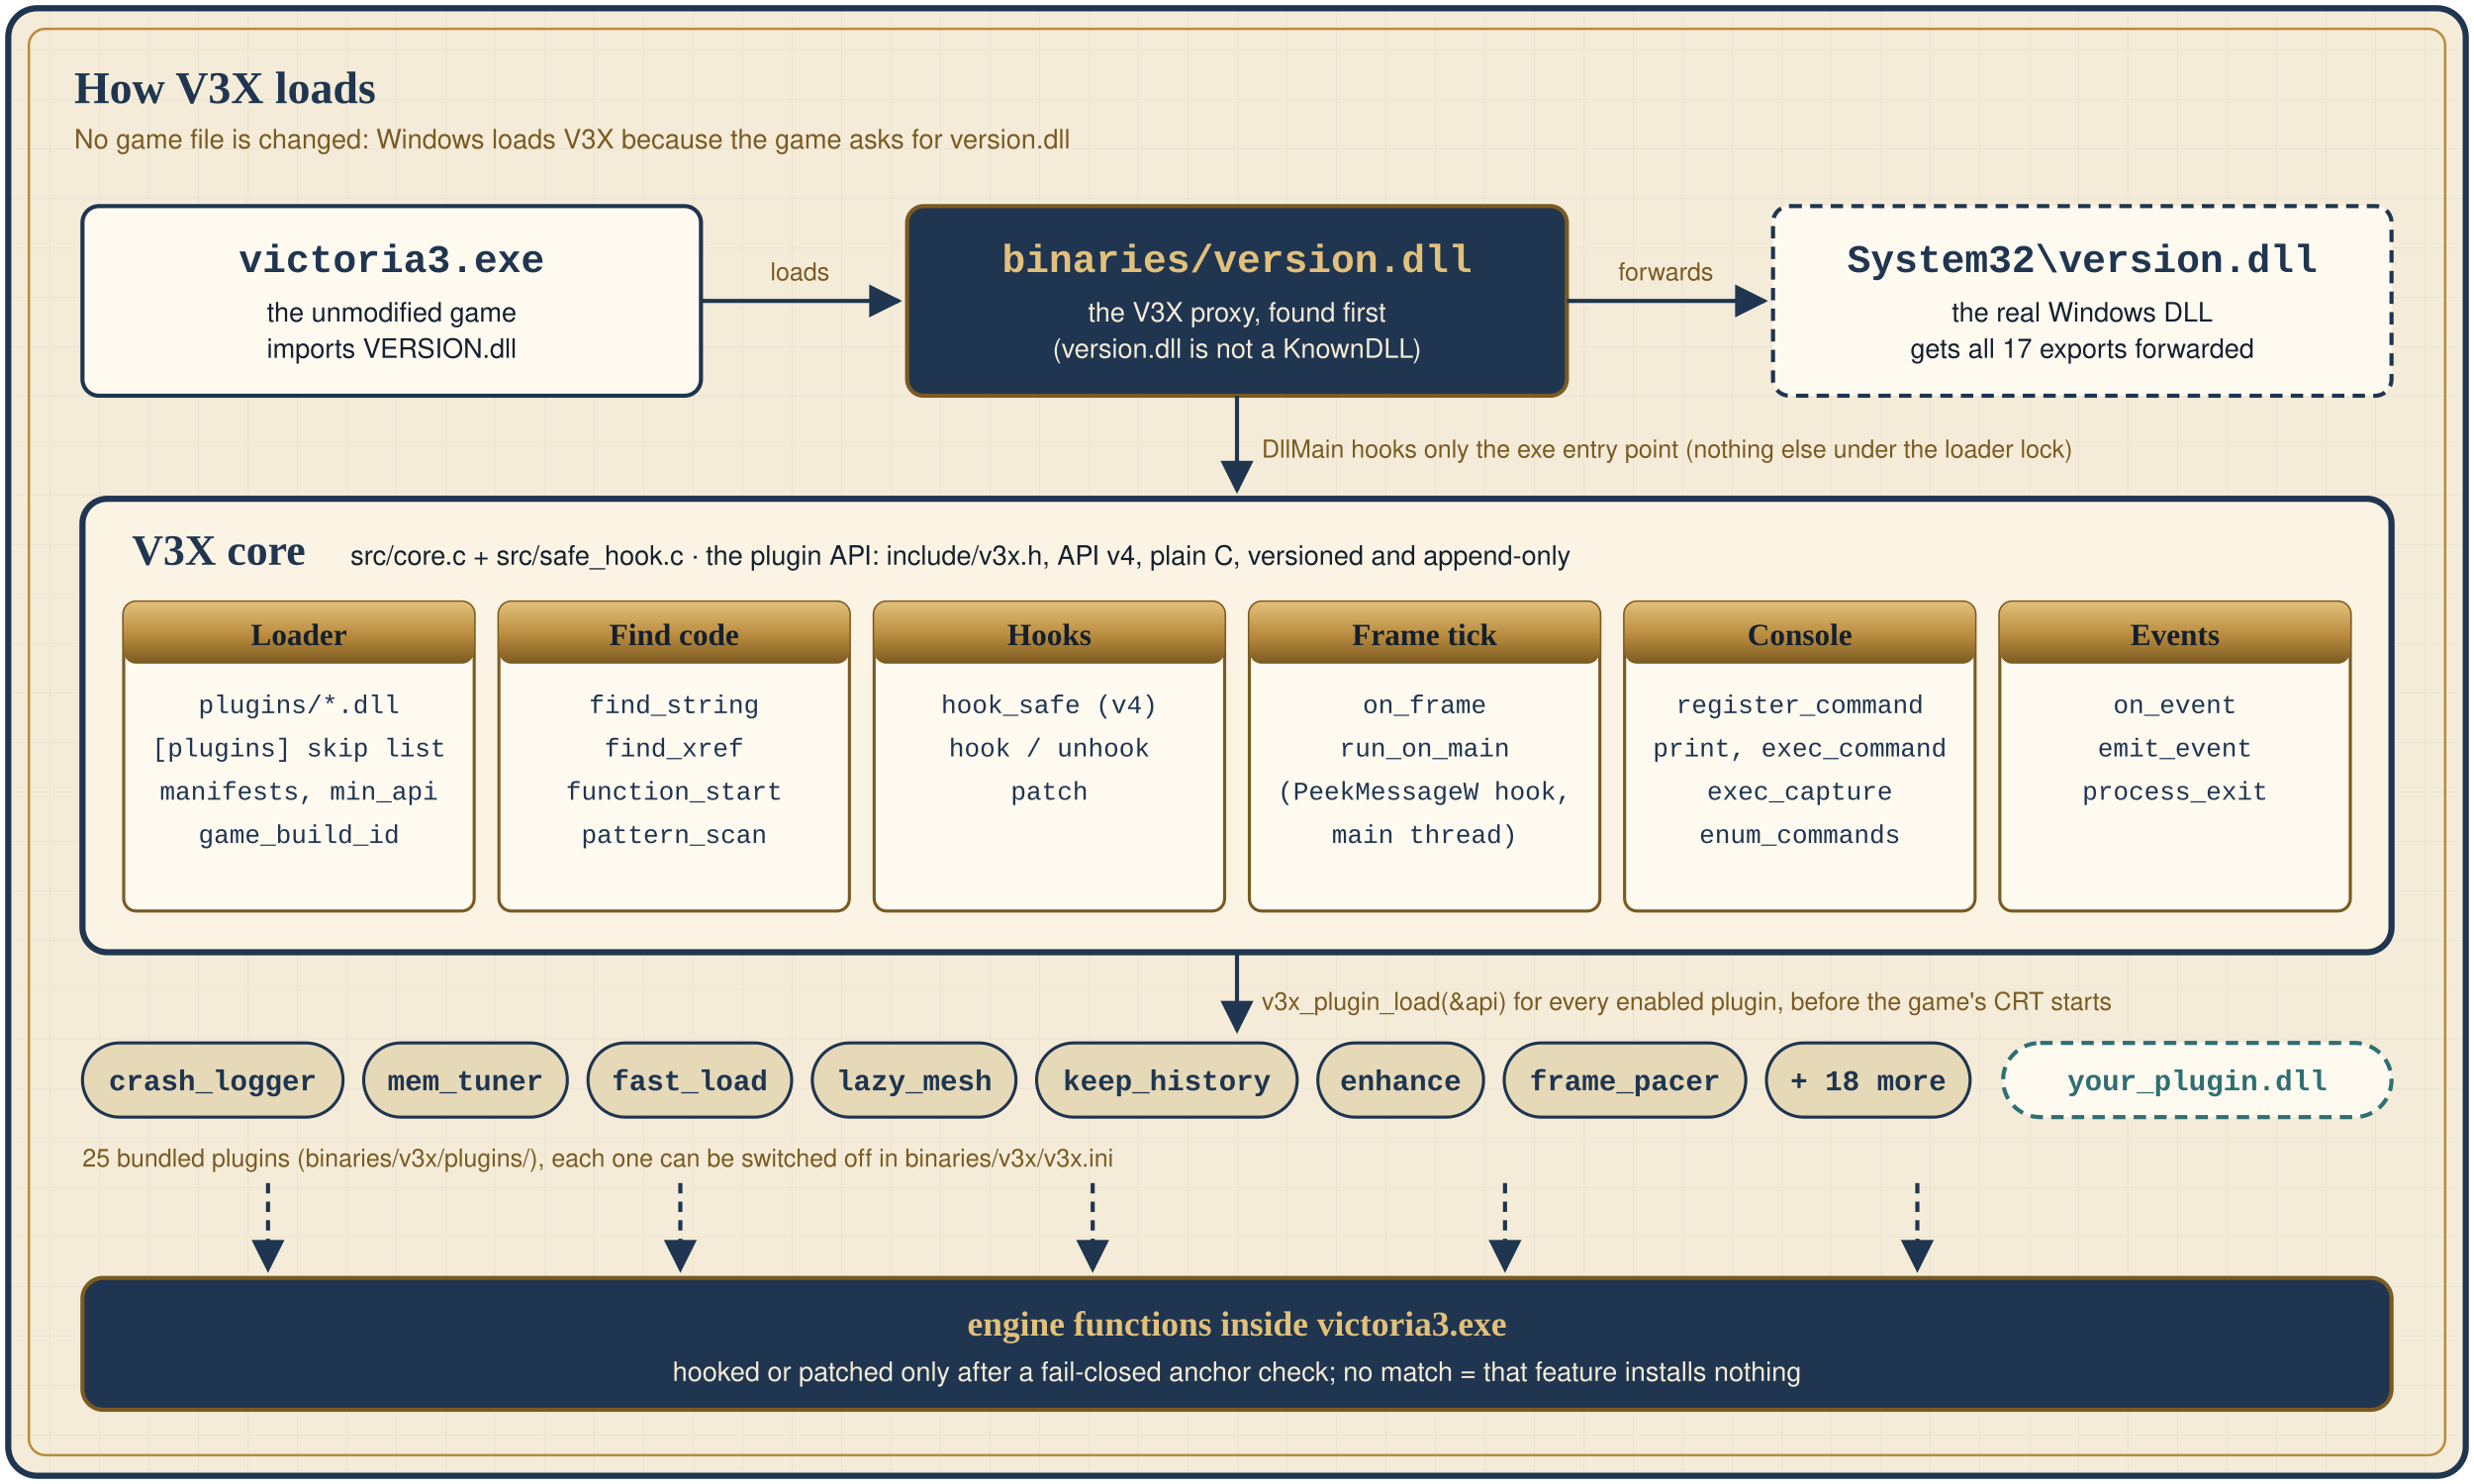
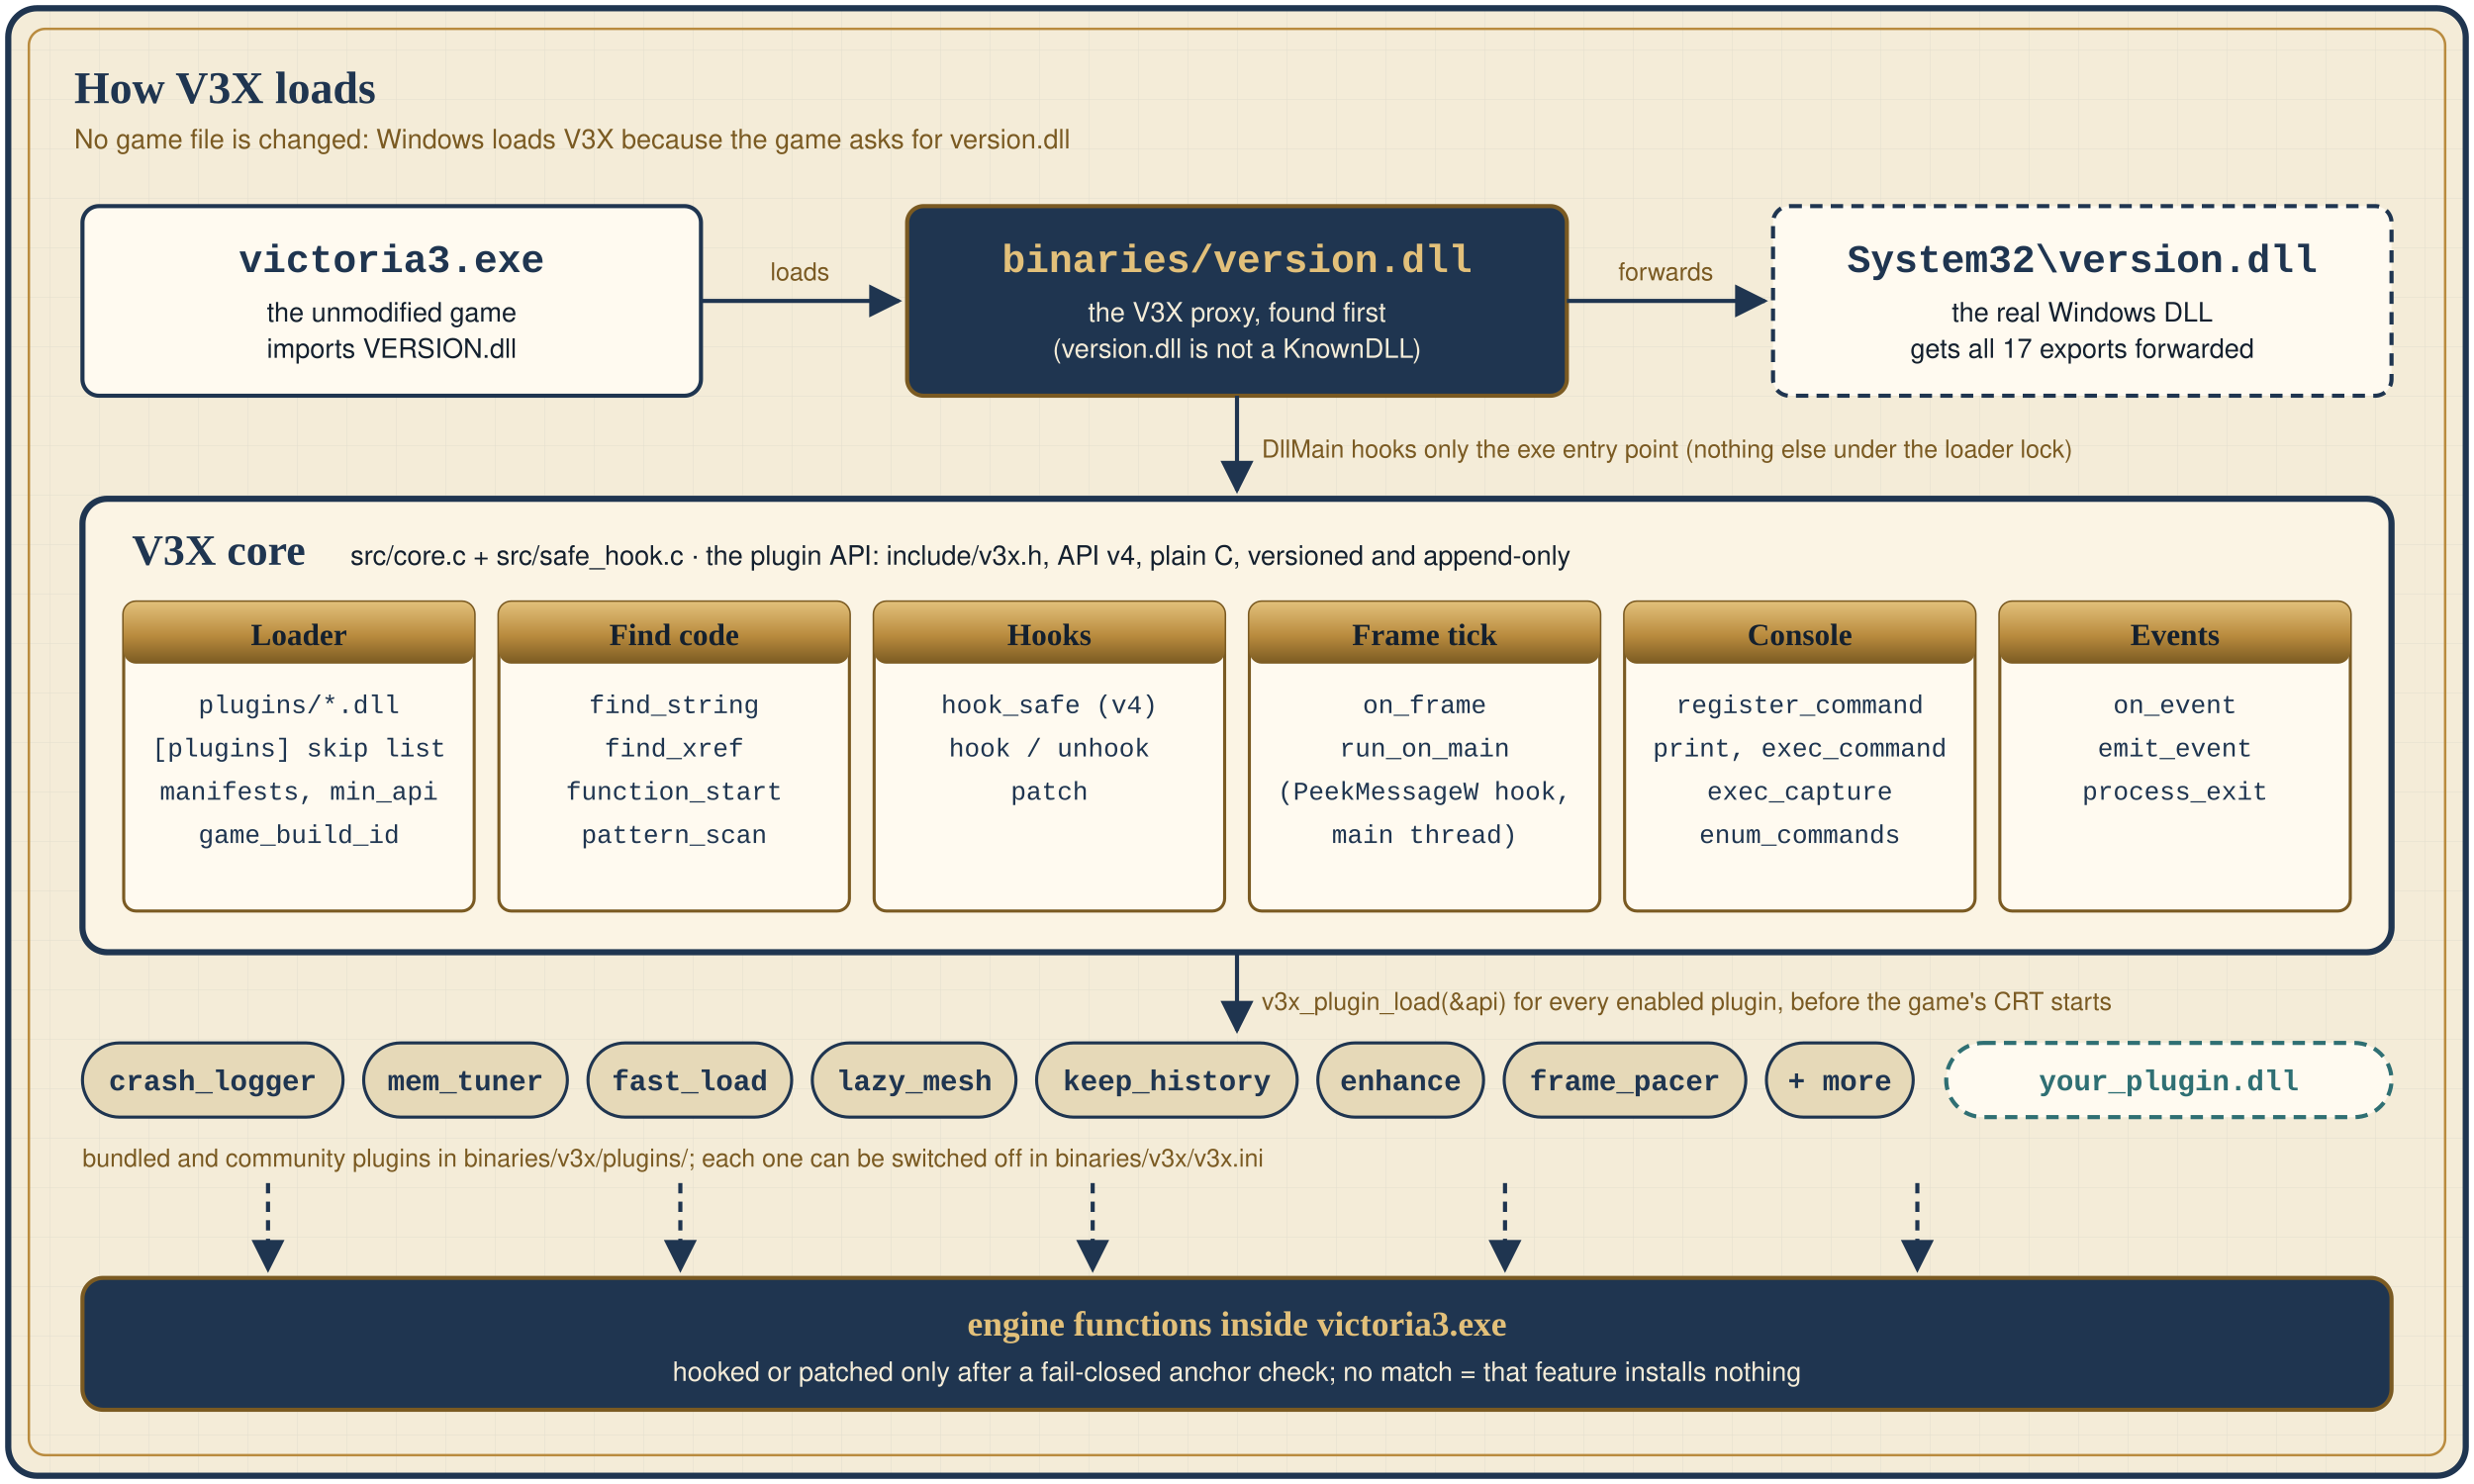
<svg xmlns="http://www.w3.org/2000/svg" viewBox="0 0 1200 720" width="1200" height="720" role="img" aria-labelledby="t d">
  <defs>
    <linearGradient id="brass" x1="0" y1="0" x2="0" y2="1">
      <stop offset="0" stop-color="#e2c07a" />
      <stop offset=".55" stop-color="#b98b3e" />
      <stop offset="1" stop-color="#7a5a22" />
    </linearGradient>
    <marker id="arr" viewBox="0 0 10 10" refX="9" refY="5" markerWidth="8" markerHeight="8" orient="auto-start-reverse">
      <path d="M0,0 L10,5 L0,10 Z" fill="#1f3550" />
    </marker>
    <marker id="arrR" viewBox="0 0 10 10" refX="9" refY="5" markerWidth="8" markerHeight="8" orient="auto-start-reverse">
      <path d="M0,0 L10,5 L0,10 Z" fill="#9b2d20" />
    </marker>
    <pattern id="grid" width="24" height="24" patternUnits="userSpaceOnUse">
      <path d="M24,0 L0,0 0,24" fill="none" stroke="#1f3550" stroke-width=".5" opacity=".08" />
    </pattern>
  </defs>
  <rect x="4" y="4" width="1192" height="712" rx="14" fill="#f4ecd8" stroke="#1f3550" stroke-width="3" />
  <rect x="4" y="4" width="1192" height="712" rx="14" fill="url(#grid)" />
  <rect x="14" y="14" width="1172" height="692" rx="8" fill="none" stroke="#b98b3e" stroke-width="1.2" />
  <text x="36" y="50" font-family="Georgia, 'Times New Roman', Times, serif" font-size="22" font-weight="bold" fill="#1f3550" text-anchor="start">How V3X loads</text>
  <text x="36" y="72" font-family="'Segoe UI', Helvetica, Arial, sans-serif" font-size="13" font-weight="normal" fill="#7a5a22" text-anchor="start">No game file is changed: Windows loads V3X because the game asks for version.dll</text>
  <rect x="40" y="100" width="300" height="92" rx="8" fill="#fffaf0" stroke="#1f3550" stroke-width="2" />
  <text x="190" y="132" font-family="Consolas, 'Courier New', monospace" font-size="19" font-weight="bold" fill="#1f3550" text-anchor="middle">victoria3.exe</text>
  <text x="190" y="156" font-family="'Segoe UI', Helvetica, Arial, sans-serif" font-size="13" font-weight="normal" fill="#14202e" text-anchor="middle">the unmodified game</text>
  <text x="190" y="173.6" font-family="'Segoe UI', Helvetica, Arial, sans-serif" font-size="13" font-weight="normal" fill="#14202e" text-anchor="middle">imports VERSION.dll</text>
  <rect x="440" y="100" width="320" height="92" rx="8" fill="#1f3550" stroke="#7a5a22" stroke-width="2" />
  <text x="600" y="132" font-family="Consolas, 'Courier New', monospace" font-size="19" font-weight="bold" fill="#e2c07a" text-anchor="middle">binaries/version.dll</text>
  <text x="600" y="156" font-family="'Segoe UI', Helvetica, Arial, sans-serif" font-size="13" font-weight="normal" fill="#f4ecd8" text-anchor="middle">the V3X proxy, found first</text>
  <text x="600" y="173.6" font-family="'Segoe UI', Helvetica, Arial, sans-serif" font-size="13" font-weight="normal" fill="#f4ecd8" text-anchor="middle">(version.dll is not a KnownDLL)</text>
  <rect x="860" y="100" width="300" height="92" rx="8" fill="#fffaf0" stroke="#1f3550" stroke-width="2" stroke-dasharray="6 4" />
  <text x="1010" y="132" font-family="Consolas, 'Courier New', monospace" font-size="19" font-weight="bold" fill="#1f3550" text-anchor="middle">System32\version.dll</text>
  <text x="1010" y="156" font-family="'Segoe UI', Helvetica, Arial, sans-serif" font-size="13" font-weight="normal" fill="#14202e" text-anchor="middle">the real Windows DLL</text>
  <text x="1010" y="173.6" font-family="'Segoe UI', Helvetica, Arial, sans-serif" font-size="13" font-weight="normal" fill="#14202e" text-anchor="middle">gets all 17 exports forwarded</text>
  <line x1="340" y1="146" x2="436" y2="146" stroke="#1f3550" stroke-width="2" marker-end="url(#arr)" />
  <text x="388" y="136" font-family="'Segoe UI', Helvetica, Arial, sans-serif" font-size="12" font-weight="normal" fill="#7a5a22" text-anchor="middle">loads</text>
  <line x1="760" y1="146" x2="856" y2="146" stroke="#1f3550" stroke-width="2" marker-end="url(#arr)" />
  <text x="808" y="136" font-family="'Segoe UI', Helvetica, Arial, sans-serif" font-size="12" font-weight="normal" fill="#7a5a22" text-anchor="middle">forwards</text>
  <line x1="600" y1="192" x2="600" y2="238" stroke="#1f3550" stroke-width="2" marker-end="url(#arr)" />
  <text x="612" y="222" font-family="'Segoe UI', Helvetica, Arial, sans-serif" font-size="12" font-weight="normal" fill="#7a5a22" text-anchor="start">DllMain hooks only the exe entry point (nothing else under the loader lock)</text>
  <rect x="40" y="242" width="1120" height="220" rx="12" fill="#fbf4e4" stroke="#1f3550" stroke-width="3" />
  <text x="64" y="274" font-family="Georgia, 'Times New Roman', Times, serif" font-size="21" font-weight="bold" fill="#1f3550" text-anchor="start">V3X core</text>
  <text x="170" y="274" font-family="'Segoe UI', Helvetica, Arial, sans-serif" font-size="13" font-weight="normal" fill="#14202e" text-anchor="start">src/core.c + src/safe_hook.c  ·  the plugin API: include/v3x.h, API v4, plain C, versioned and append-only</text>
  <rect x="60.0" y="292" width="170.0" height="150" rx="6" fill="#fffaf0" stroke="#7a5a22" stroke-width="1.5" />
  <rect x="60" y="292" width="170" height="30" rx="6" fill="url(#brass)" />
  <text x="145" y="313" font-family="Georgia, 'Times New Roman', Times, serif" font-size="15" font-weight="bold" fill="#14202e" text-anchor="middle">Loader</text>
  <text x="145" y="346" font-family="Consolas, 'Courier New', monospace" font-size="12.5" font-weight="normal" fill="#1f3550" text-anchor="middle">plugins/*.dll</text>
  <text x="145" y="367" font-family="Consolas, 'Courier New', monospace" font-size="12.5" font-weight="normal" fill="#1f3550" text-anchor="middle">[plugins] skip list</text>
  <text x="145" y="388" font-family="Consolas, 'Courier New', monospace" font-size="12.5" font-weight="normal" fill="#1f3550" text-anchor="middle">manifests, min_api</text>
  <text x="145" y="409" font-family="Consolas, 'Courier New', monospace" font-size="12.5" font-weight="normal" fill="#1f3550" text-anchor="middle">game_build_id</text>
  <rect x="242.0" y="292" width="170.0" height="150" rx="6" fill="#fffaf0" stroke="#7a5a22" stroke-width="1.5" />
  <rect x="242" y="292" width="170" height="30" rx="6" fill="url(#brass)" />
  <text x="327" y="313" font-family="Georgia, 'Times New Roman', Times, serif" font-size="15" font-weight="bold" fill="#14202e" text-anchor="middle">Find code</text>
  <text x="327" y="346" font-family="Consolas, 'Courier New', monospace" font-size="12.5" font-weight="normal" fill="#1f3550" text-anchor="middle">find_string</text>
  <text x="327" y="367" font-family="Consolas, 'Courier New', monospace" font-size="12.5" font-weight="normal" fill="#1f3550" text-anchor="middle">find_xref</text>
  <text x="327" y="388" font-family="Consolas, 'Courier New', monospace" font-size="12.5" font-weight="normal" fill="#1f3550" text-anchor="middle">function_start</text>
  <text x="327" y="409" font-family="Consolas, 'Courier New', monospace" font-size="12.5" font-weight="normal" fill="#1f3550" text-anchor="middle">pattern_scan</text>
  <rect x="424.0" y="292" width="170.0" height="150" rx="6" fill="#fffaf0" stroke="#7a5a22" stroke-width="1.5" />
  <rect x="424" y="292" width="170" height="30" rx="6" fill="url(#brass)" />
  <text x="509" y="313" font-family="Georgia, 'Times New Roman', Times, serif" font-size="15" font-weight="bold" fill="#14202e" text-anchor="middle">Hooks</text>
  <text x="509" y="346" font-family="Consolas, 'Courier New', monospace" font-size="12.5" font-weight="normal" fill="#1f3550" text-anchor="middle">hook_safe (v4)</text>
  <text x="509" y="367" font-family="Consolas, 'Courier New', monospace" font-size="12.5" font-weight="normal" fill="#1f3550" text-anchor="middle">hook / unhook</text>
  <text x="509" y="388" font-family="Consolas, 'Courier New', monospace" font-size="12.5" font-weight="normal" fill="#1f3550" text-anchor="middle">patch</text>
  <rect x="606.0" y="292" width="170.0" height="150" rx="6" fill="#fffaf0" stroke="#7a5a22" stroke-width="1.5" />
  <rect x="606" y="292" width="170" height="30" rx="6" fill="url(#brass)" />
  <text x="691" y="313" font-family="Georgia, 'Times New Roman', Times, serif" font-size="15" font-weight="bold" fill="#14202e" text-anchor="middle">Frame tick</text>
  <text x="691" y="346" font-family="Consolas, 'Courier New', monospace" font-size="12.5" font-weight="normal" fill="#1f3550" text-anchor="middle">on_frame</text>
  <text x="691" y="367" font-family="Consolas, 'Courier New', monospace" font-size="12.5" font-weight="normal" fill="#1f3550" text-anchor="middle">run_on_main</text>
  <text x="691" y="388" font-family="Consolas, 'Courier New', monospace" font-size="12.5" font-weight="normal" fill="#1f3550" text-anchor="middle">(PeekMessageW hook,</text>
  <text x="691" y="409" font-family="Consolas, 'Courier New', monospace" font-size="12.5" font-weight="normal" fill="#1f3550" text-anchor="middle">main thread)</text>
  <rect x="788.0" y="292" width="170.0" height="150" rx="6" fill="#fffaf0" stroke="#7a5a22" stroke-width="1.5" />
  <rect x="788" y="292" width="170" height="30" rx="6" fill="url(#brass)" />
  <text x="873" y="313" font-family="Georgia, 'Times New Roman', Times, serif" font-size="15" font-weight="bold" fill="#14202e" text-anchor="middle">Console</text>
  <text x="873" y="346" font-family="Consolas, 'Courier New', monospace" font-size="12.5" font-weight="normal" fill="#1f3550" text-anchor="middle">register_command</text>
  <text x="873" y="367" font-family="Consolas, 'Courier New', monospace" font-size="12.5" font-weight="normal" fill="#1f3550" text-anchor="middle">print, exec_command</text>
  <text x="873" y="388" font-family="Consolas, 'Courier New', monospace" font-size="12.5" font-weight="normal" fill="#1f3550" text-anchor="middle">exec_capture</text>
  <text x="873" y="409" font-family="Consolas, 'Courier New', monospace" font-size="12.5" font-weight="normal" fill="#1f3550" text-anchor="middle">enum_commands</text>
  <rect x="970.0" y="292" width="170.0" height="150" rx="6" fill="#fffaf0" stroke="#7a5a22" stroke-width="1.5" />
  <rect x="970" y="292" width="170" height="30" rx="6" fill="url(#brass)" />
  <text x="1055" y="313" font-family="Georgia, 'Times New Roman', Times, serif" font-size="15" font-weight="bold" fill="#14202e" text-anchor="middle">Events</text>
  <text x="1055" y="346" font-family="Consolas, 'Courier New', monospace" font-size="12.5" font-weight="normal" fill="#1f3550" text-anchor="middle">on_event</text>
  <text x="1055" y="367" font-family="Consolas, 'Courier New', monospace" font-size="12.5" font-weight="normal" fill="#1f3550" text-anchor="middle">emit_event</text>
  <text x="1055" y="388" font-family="Consolas, 'Courier New', monospace" font-size="12.5" font-weight="normal" fill="#1f3550" text-anchor="middle">process_exit</text>
  <line x1="600" y1="462" x2="600" y2="500" stroke="#1f3550" stroke-width="2" marker-end="url(#arr)" />
  <text x="612" y="490" font-family="'Segoe UI', Helvetica, Arial, sans-serif" font-size="12" font-weight="normal" fill="#7a5a22" text-anchor="start">v3x_plugin_load(&amp;api) for every enabled plugin, before the game's CRT starts</text>
  <rect x="40" y="506" width="126.4" height="36" rx="18" fill="#e6d9b8" stroke="#1f3550" stroke-width="1.5" />
  <text x="103.2" y="529" font-family="Consolas, 'Courier New', monospace" font-size="14" font-weight="bold" fill="#1f3550" text-anchor="middle">crash_logger</text>
  <rect x="176.4" y="506" width="98.8" height="36" rx="18" fill="#e6d9b8" stroke="#1f3550" stroke-width="1.5" />
  <text x="225.8" y="529" font-family="Consolas, 'Courier New', monospace" font-size="14" font-weight="bold" fill="#1f3550" text-anchor="middle">mem_tuner</text>
  <rect x="285.2" y="506" width="98.8" height="36" rx="18" fill="#e6d9b8" stroke="#1f3550" stroke-width="1.5" />
  <text x="334.6" y="529" font-family="Consolas, 'Courier New', monospace" font-size="14" font-weight="bold" fill="#1f3550" text-anchor="middle">fast_load</text>
  <rect x="394.0" y="506" width="98.8" height="36" rx="18" fill="#e6d9b8" stroke="#1f3550" stroke-width="1.5" />
  <text x="443.4" y="529" font-family="Consolas, 'Courier New', monospace" font-size="14" font-weight="bold" fill="#1f3550" text-anchor="middle">lazy_mesh</text>
  <rect x="502.8" y="506" width="126.4" height="36" rx="18" fill="#e6d9b8" stroke="#1f3550" stroke-width="1.5" />
  <text x="566" y="529" font-family="Consolas, 'Courier New', monospace" font-size="14" font-weight="bold" fill="#1f3550" text-anchor="middle">keep_history</text>
  <rect x="639.2" y="506" width="80.4" height="36" rx="18" fill="#e6d9b8" stroke="#1f3550" stroke-width="1.5" />
  <text x="679.4" y="529" font-family="Consolas, 'Courier New', monospace" font-size="14" font-weight="bold" fill="#1f3550" text-anchor="middle">enhance</text>
  <rect x="729.6" y="506" width="117.2" height="36" rx="18" fill="#e6d9b8" stroke="#1f3550" stroke-width="1.5" />
  <text x="788.2" y="529" font-family="Consolas, 'Courier New', monospace" font-size="14" font-weight="bold" fill="#1f3550" text-anchor="middle">frame_pacer</text>
-   <rect x="856.8" y="506" width="98.8" height="36" rx="18" fill="#e6d9b8" stroke="#1f3550" stroke-width="1.5" />
-   <text x="906.2" y="529" font-family="Consolas, 'Courier New', monospace" font-size="14" font-weight="bold" fill="#1f3550" text-anchor="middle">+ 18 more</text>
-   <rect x="971.6" y="506" width="188.4" height="36" rx="18" fill="#fffaf0" stroke="#2f6f73" stroke-width="2" stroke-dasharray="6 4" />
-   <text x="1065.8" y="529" font-family="Consolas, 'Courier New', monospace" font-size="14" font-weight="bold" fill="#2f6f73" text-anchor="middle">your_plugin.dll</text>
-   <text x="40" y="566" font-family="'Segoe UI', Helvetica, Arial, sans-serif" font-size="12" font-weight="normal" fill="#7a5a22" text-anchor="start">25 bundled plugins (binaries/v3x/plugins/), each one can be switched off in binaries/v3x/v3x.ini</text>
+   <rect x="856.8" y="506" width="71.2" height="36" rx="18" fill="#e6d9b8" stroke="#1f3550" stroke-width="1.5" />
+   <text x="892.4" y="529" font-family="Consolas, 'Courier New', monospace" font-size="14" font-weight="bold" fill="#1f3550" text-anchor="middle">+ more</text>
+   <rect x="944.0" y="506" width="216.0" height="36" rx="18" fill="#fffaf0" stroke="#2f6f73" stroke-width="2" stroke-dasharray="6 4" />
+   <text x="1052" y="529" font-family="Consolas, 'Courier New', monospace" font-size="14" font-weight="bold" fill="#2f6f73" text-anchor="middle">your_plugin.dll</text>
+   <text x="40" y="566" font-family="'Segoe UI', Helvetica, Arial, sans-serif" font-size="12" font-weight="normal" fill="#7a5a22" text-anchor="start">bundled and community plugins in binaries/v3x/plugins/; each one can be switched off in binaries/v3x/v3x.ini</text>
  <line x1="130" y1="574" x2="130" y2="616" stroke="#1f3550" stroke-width="2" stroke-dasharray="5 4" marker-end="url(#arr)" />
  <line x1="330" y1="574" x2="330" y2="616" stroke="#1f3550" stroke-width="2" stroke-dasharray="5 4" marker-end="url(#arr)" />
  <line x1="530" y1="574" x2="530" y2="616" stroke="#1f3550" stroke-width="2" stroke-dasharray="5 4" marker-end="url(#arr)" />
  <line x1="730" y1="574" x2="730" y2="616" stroke="#1f3550" stroke-width="2" stroke-dasharray="5 4" marker-end="url(#arr)" />
  <line x1="930" y1="574" x2="930" y2="616" stroke="#1f3550" stroke-width="2" stroke-dasharray="5 4" marker-end="url(#arr)" />
  <rect x="40" y="620" width="1120" height="64" rx="10" fill="#1f3550" stroke="#7a5a22" stroke-width="2" />
  <text x="600" y="648" font-family="Georgia, 'Times New Roman', Times, serif" font-size="17" font-weight="bold" fill="#e2c07a" text-anchor="middle">engine functions inside victoria3.exe</text>
  <text x="600" y="670" font-family="'Segoe UI', Helvetica, Arial, sans-serif" font-size="13" font-weight="normal" fill="#f4ecd8" text-anchor="middle">hooked or patched only after a fail-closed anchor check; no match = that feature installs nothing</text>
</svg>
